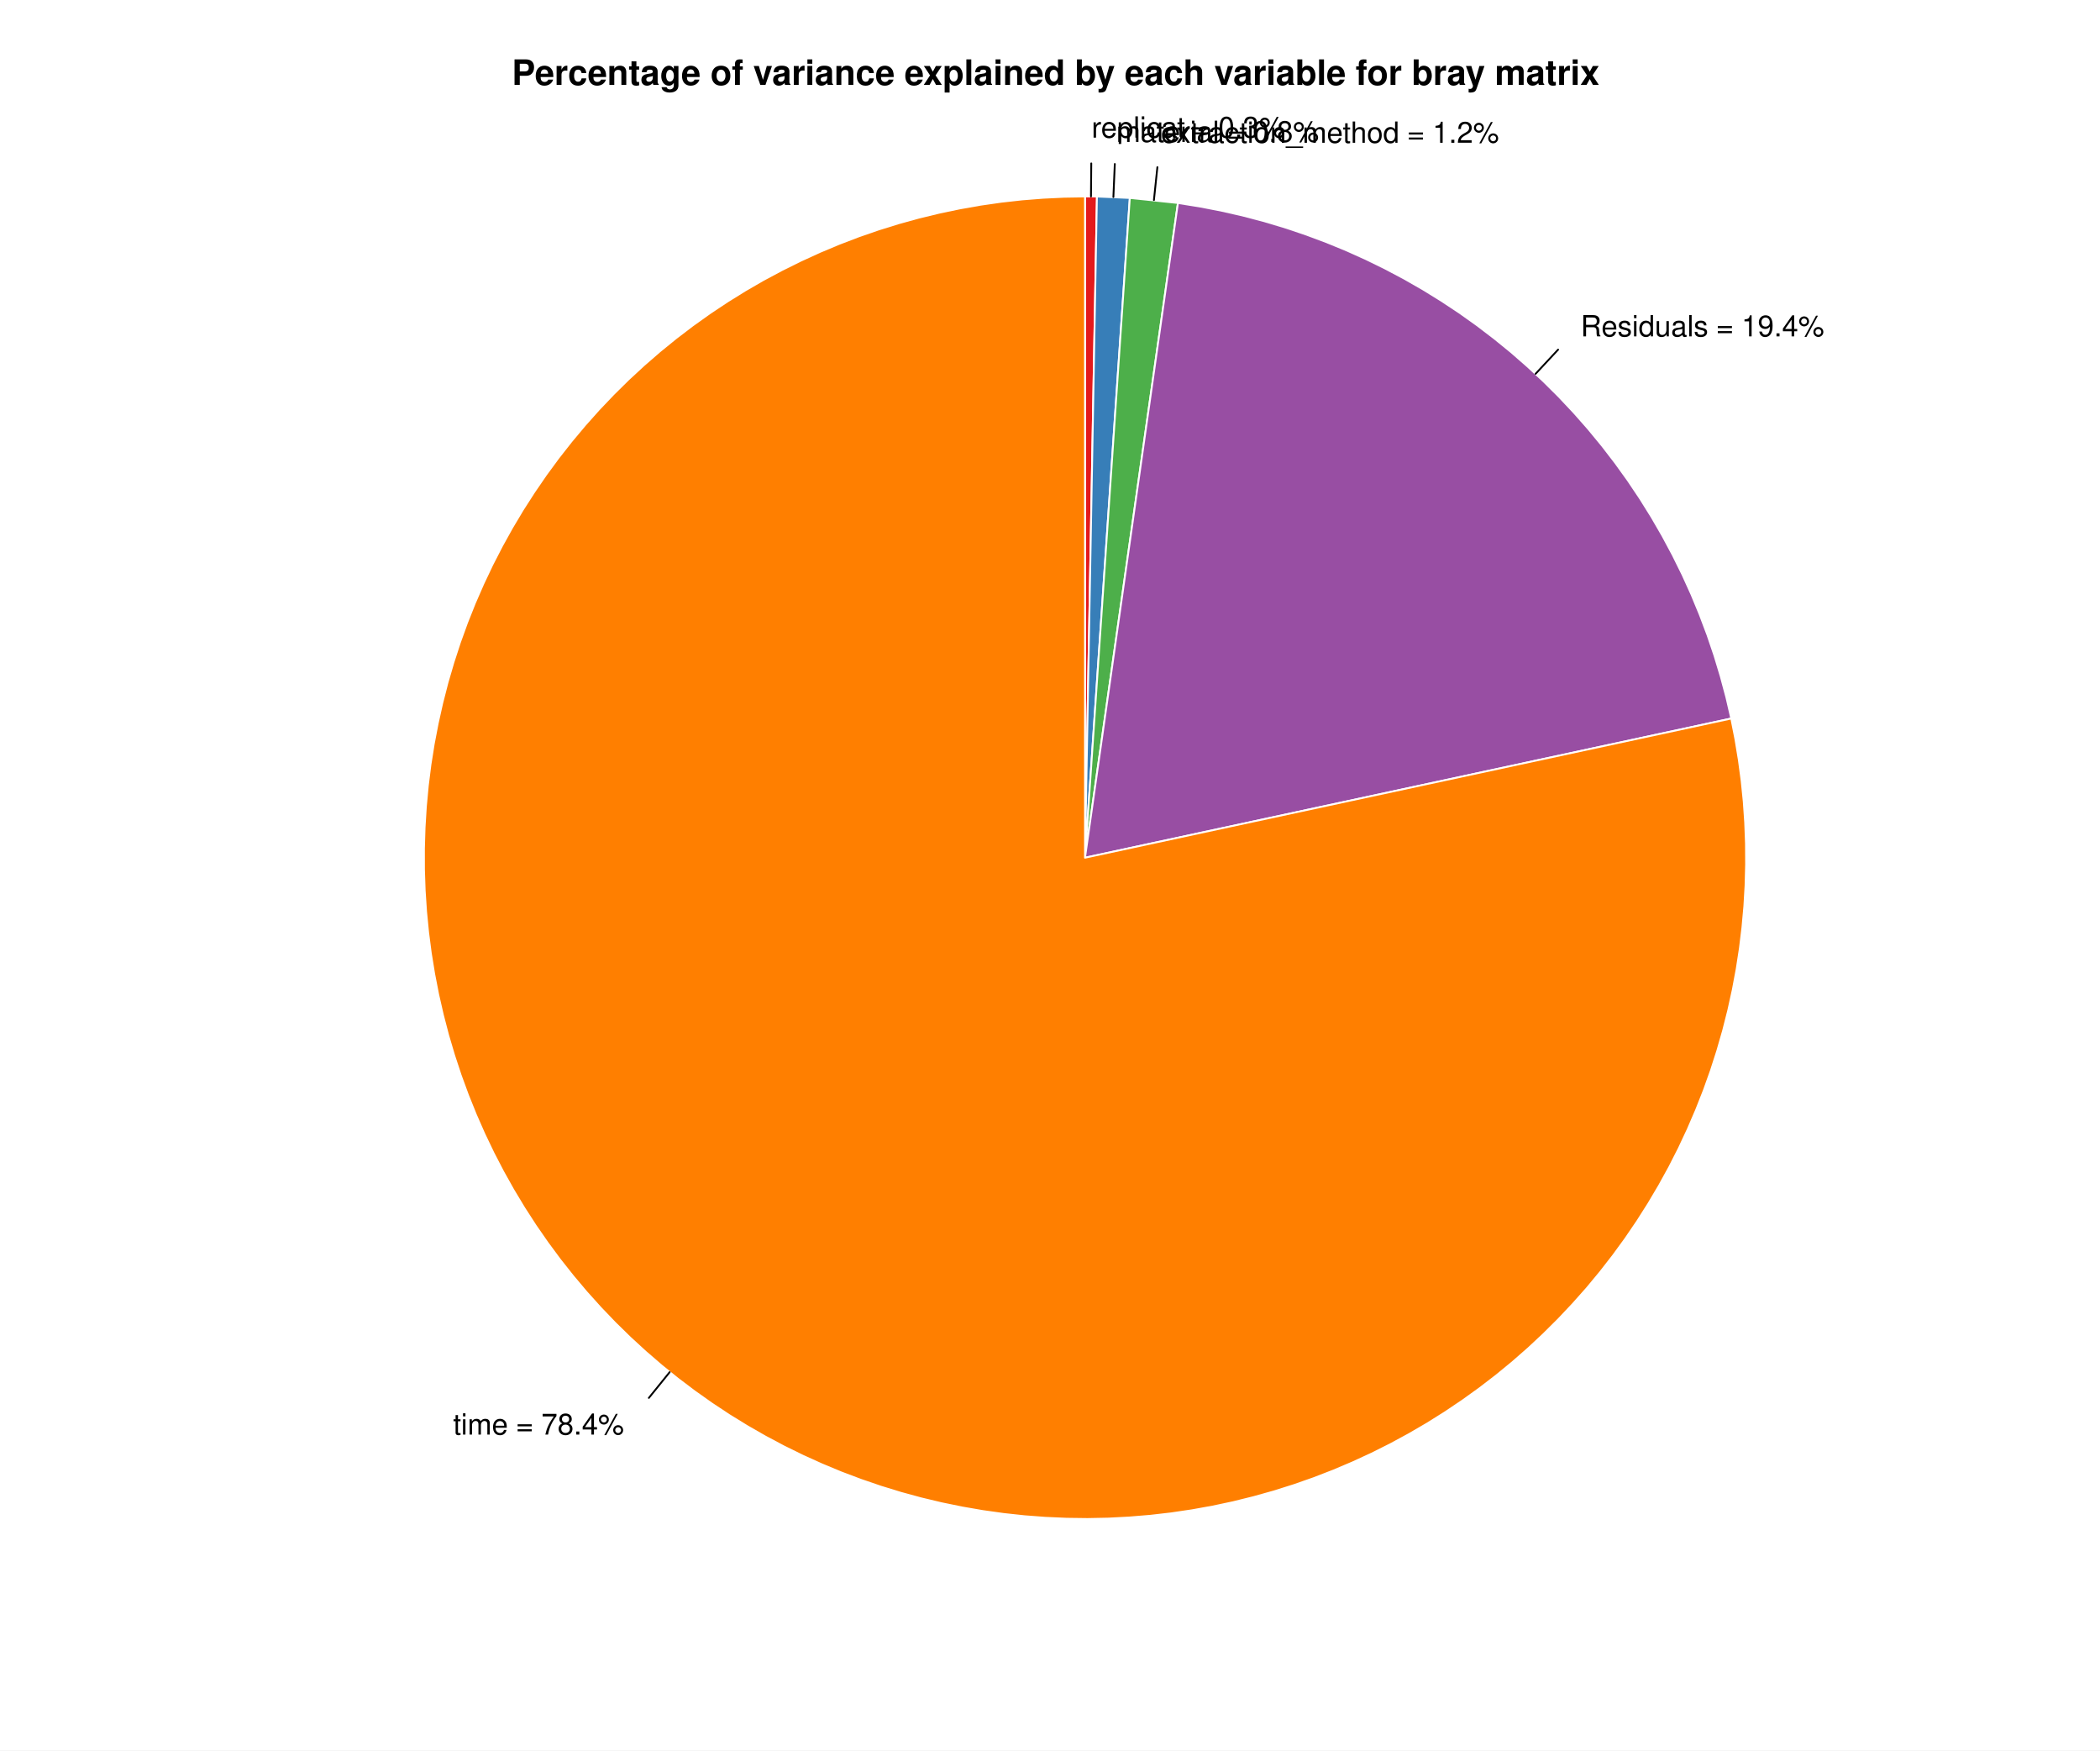
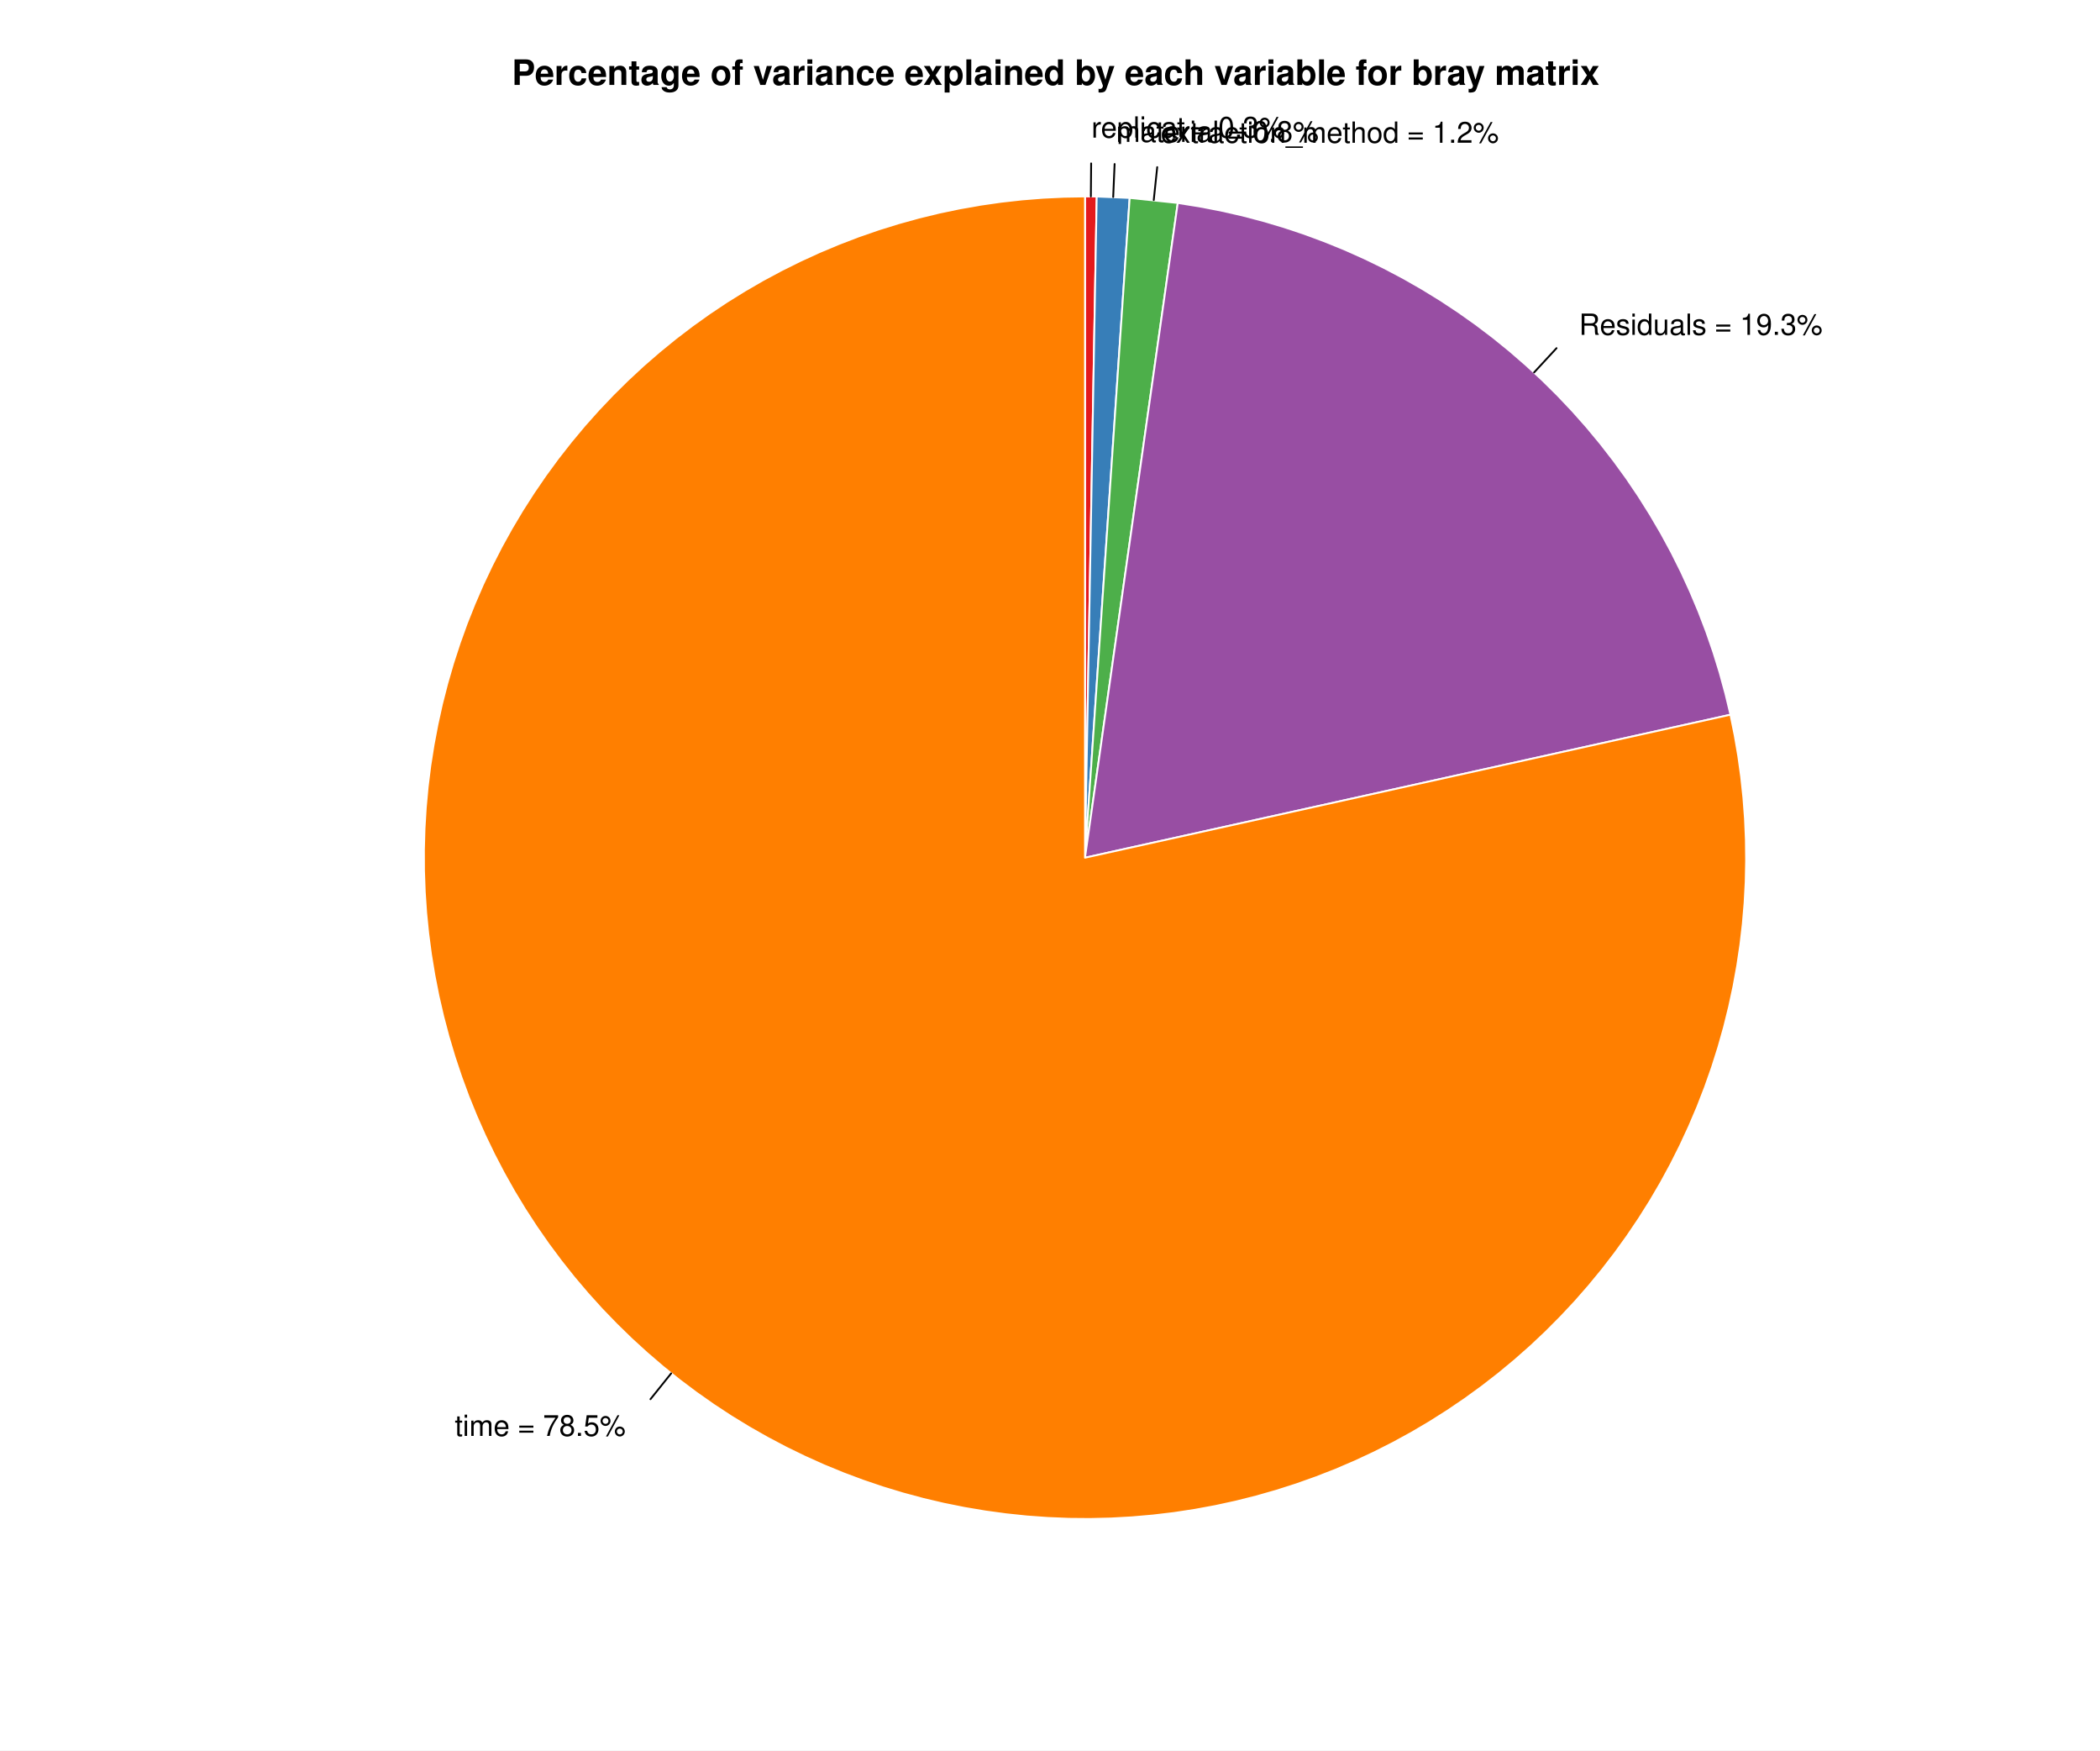
<svg xmlns="http://www.w3.org/2000/svg" viewBox="0 0 864.00 720.00">
  <defs>
    <style type="text/css">
    line, polyline, polygon, path, rect, circle {
      fill: none;
      stroke: #000000;
      stroke-linecap: round;
      stroke-linejoin: round;
      stroke-miterlimit: 10.00;
    }
  </style>
  </defs>
  <rect width="100%" height="100%" style="stroke: none; fill: #FFFFFF;" />
  <defs>
    <clipPath id="cpNTkuMDR8ODMzLjc2fDY0Ni41Nnw1OS4wNA==">
      <rect x="59.04" y="59.04" width="774.72" height="587.52" />
    </clipPath>
  </defs>
-   <polygon points="446.40,80.80 451.31,80.84 446.40,352.80 " style="stroke-width: 0.75; stroke: #FFFFFF; fill: #E41A1C;" clip-path="url(#cpNTkuMDR8ODMzLjc2fDY0Ni41Nnw1OS4wNA==)" />
-   <polyline points="448.86,80.81 448.98,67.21 " style="stroke-width: 0.75;" clip-path="url(#cpNTkuMDR8ODMzLjc2fDY0Ni41Nnw1OS4wNA==)" />
+   <polygon points="446.40,80.80 451.22,80.84 446.40,352.80 " style="stroke-width: 0.75; stroke: #FFFFFF; fill: #E41A1C;" clip-path="url(#cpNTkuMDR8ODMzLjc2fDY0Ni41Nnw1OS4wNA==)" />
+   <polyline points="448.81,80.81 448.93,67.21 " style="stroke-width: 0.75;" clip-path="url(#cpNTkuMDR8ODMzLjc2fDY0Ni41Nnw1OS4wNA==)" />
  <defs>
    <clipPath id="cpMC4wMHw4NjQuMDB8NzIwLjAwfDAuMDA=">
      <rect x="0.00" y="0.00" width="864.00" height="720.00" />
    </clipPath>
  </defs>
  <g clip-path="url(#cpMC4wMHw4NjQuMDB8NzIwLjAwfDAuMDA=)">
-     <text x="449.10" y="56.61" style="font-size: 12.00px; font-family: Helvetica;" textLength="84.00px" lengthAdjust="spacingAndGlyphs">replicat = 0.3%</text>
+     <text x="449.05" y="56.61" style="font-size: 12.00px; font-family: Helvetica;" textLength="84.00px" lengthAdjust="spacingAndGlyphs">replicat = 0.3%</text>
  </g>
  <defs>
    <clipPath id="cpNTkuMDR8ODMzLjc2fDY0Ni41Nnw1OS4wNA==">
      <rect x="59.04" y="59.04" width="774.72" height="587.52" />
    </clipPath>
  </defs>
-   <polygon points="451.31,80.84 464.84,81.43 446.40,352.80 " style="stroke-width: 0.75; stroke: #FFFFFF; fill: #377EB8;" clip-path="url(#cpNTkuMDR8ODMzLjc2fDY0Ni41Nnw1OS4wNA==)" />
-   <polyline points="458.08,81.05 458.66,67.46 " style="stroke-width: 0.75;" clip-path="url(#cpNTkuMDR8ODMzLjc2fDY0Ni41Nnw1OS4wNA==)" />
+   <polygon points="451.22,80.84 464.78,81.42 446.40,352.80 " style="stroke-width: 0.75; stroke: #FFFFFF; fill: #377EB8;" clip-path="url(#cpNTkuMDR8ODMzLjc2fDY0Ni41Nnw1OS4wNA==)" />
+   <polyline points="458.00,81.05 458.58,67.46 " style="stroke-width: 0.75;" clip-path="url(#cpNTkuMDR8ODMzLjc2fDY0Ni41Nnw1OS4wNA==)" />
  <defs>
    <clipPath id="cpMC4wMHw4NjQuMDB8NzIwLjAwfDAuMDA=">
      <rect x="0.00" y="0.00" width="864.00" height="720.00" />
    </clipPath>
  </defs>
  <g clip-path="url(#cpMC4wMHw4NjQuMDB8NzIwLjAwfDAuMDA=)">
-     <text x="459.25" y="58.38" style="font-size: 12.00px; font-family: Helvetica;" textLength="86.00px" lengthAdjust="spacingAndGlyphs">material = 0.8%</text>
+     <text x="459.16" y="58.37" style="font-size: 12.00px; font-family: Helvetica;" textLength="86.00px" lengthAdjust="spacingAndGlyphs">material = 0.8%</text>
  </g>
  <defs>
    <clipPath id="cpNTkuMDR8ODMzLjc2fDY0Ni41Nnw1OS4wNA==">
      <rect x="59.04" y="59.04" width="774.72" height="587.52" />
    </clipPath>
  </defs>
-   <polygon points="464.84,81.43 484.64,83.50 446.40,352.80 " style="stroke-width: 0.75; stroke: #FFFFFF; fill: #4DAF4A;" clip-path="url(#cpNTkuMDR8ODMzLjc2fDY0Ni41Nnw1OS4wNA==)" />
-   <polyline points="474.76,82.28 476.18,68.76 " style="stroke-width: 0.75;" clip-path="url(#cpNTkuMDR8ODMzLjc2fDY0Ni41Nnw1OS4wNA==)" />
+   <polygon points="464.78,81.42 484.57,83.49 446.40,352.80 " style="stroke-width: 0.75; stroke: #FFFFFF; fill: #4DAF4A;" clip-path="url(#cpNTkuMDR8ODMzLjc2fDY0Ni41Nnw1OS4wNA==)" />
+   <polyline points="474.69,82.28 476.11,68.75 " style="stroke-width: 0.75;" clip-path="url(#cpNTkuMDR8ODMzLjc2fDY0Ni41Nnw1OS4wNA==)" />
  <defs>
    <clipPath id="cpMC4wMHw4NjQuMDB8NzIwLjAwfDAuMDA=">
      <rect x="0.00" y="0.00" width="864.00" height="720.00" />
    </clipPath>
  </defs>
  <g clip-path="url(#cpMC4wMHw4NjQuMDB8NzIwLjAwfDAuMDA=)">
-     <text x="477.60" y="58.73" style="font-size: 12.00px; font-family: Helvetica;" textLength="144.00px" lengthAdjust="spacingAndGlyphs">extraction_method = 1.2%</text>
+     <text x="477.52" y="58.72" style="font-size: 12.00px; font-family: Helvetica;" textLength="144.00px" lengthAdjust="spacingAndGlyphs">extraction_method = 1.2%</text>
  </g>
  <defs>
    <clipPath id="cpNTkuMDR8ODMzLjc2fDY0Ni41Nnw1OS4wNA==">
      <rect x="59.04" y="59.04" width="774.72" height="587.52" />
    </clipPath>
  </defs>
-   <polygon points="484.64,83.50 493.48,84.91 502.27,86.60 511.00,88.58 519.66,90.85 528.24,93.40 536.73,96.24 545.12,99.35 553.41,102.73 561.58,106.39 569.62,110.31 577.54,114.50 585.31,118.94 592.92,123.64 600.39,128.58 607.68,133.77 614.80,139.20 621.74,144.85 628.48,150.74 635.03,156.84 641.38,163.15 647.51,169.67 653.43,176.38 659.12,183.29 664.58,190.38 669.81,197.65 674.79,205.08 679.53,212.68 684.01,220.42 688.24,228.31 692.21,236.34 695.91,244.49 699.33,252.76 702.49,261.13 705.37,269.61 707.96,278.18 710.28,286.82 712.30,295.54 446.40,352.80 " style="stroke-width: 0.75; stroke: #FFFFFF; fill: #984EA3;" clip-path="url(#cpNTkuMDR8ODMzLjc2fDY0Ni41Nnw1OS4wNA==)" />
-   <polyline points="631.78,153.76 641.05,143.81 " style="stroke-width: 0.75;" clip-path="url(#cpNTkuMDR8ODMzLjc2fDY0Ni41Nnw1OS4wNA==)" />
+   <polygon points="484.57,83.49 493.37,84.89 502.12,86.57 510.80,88.53 519.43,90.79 527.97,93.32 536.42,96.13 544.78,99.22 553.03,102.57 561.17,106.20 569.19,110.09 577.07,114.24 584.81,118.65 592.41,123.31 599.84,128.21 607.12,133.36 614.22,138.74 621.14,144.35 627.87,150.19 634.41,156.24 640.75,162.50 646.88,168.97 652.79,175.63 658.48,182.49 663.94,189.53 669.18,196.74 674.17,204.12 678.91,211.66 683.41,219.35 687.66,227.18 691.64,235.15 695.36,243.25 698.82,251.46 702.00,259.78 704.91,268.20 707.54,276.71 709.89,285.31 711.96,293.97 446.40,352.80 " style="stroke-width: 0.75; stroke: #FFFFFF; fill: #984EA3;" clip-path="url(#cpNTkuMDR8ODMzLjc2fDY0Ni41Nnw1OS4wNA==)" />
+   <polyline points="631.17,153.19 640.40,143.21 " style="stroke-width: 0.75;" clip-path="url(#cpNTkuMDR8ODMzLjc2fDY0Ni41Nnw1OS4wNA==)" />
  <defs>
    <clipPath id="cpMC4wMHw4NjQuMDB8NzIwLjAwfDAuMDA=">
      <rect x="0.00" y="0.00" width="864.00" height="720.00" />
    </clipPath>
  </defs>
  <g clip-path="url(#cpMC4wMHw4NjQuMDB8NzIwLjAwfDAuMDA=)">
-     <text x="650.32" y="138.36" style="font-size: 12.00px; font-family: Helvetica;" textLength="104.00px" lengthAdjust="spacingAndGlyphs">Residuals = 19.4%</text>
+     <text x="649.64" y="137.73" style="font-size: 12.00px; font-family: Helvetica;" textLength="104.00px" lengthAdjust="spacingAndGlyphs">Residuals = 19.3%</text>
  </g>
  <defs>
    <clipPath id="cpNTkuMDR8ODMzLjc2fDY0Ni41Nnw1OS4wNA==">
      <rect x="59.04" y="59.04" width="774.72" height="587.52" />
    </clipPath>
  </defs>
-   <polygon points="712.30,295.54 713.99,304.02 715.40,312.54 716.55,321.11 717.42,329.70 718.01,338.32 718.34,346.96 718.39,355.60 718.16,364.24 717.66,372.87 716.88,381.47 715.84,390.05 714.52,398.59 712.93,407.08 711.07,415.52 708.94,423.90 706.55,432.20 703.90,440.43 700.99,448.56 697.81,456.60 694.39,464.53 690.72,472.36 686.80,480.06 682.63,487.63 678.23,495.06 673.59,502.36 668.73,509.50 663.64,516.48 658.33,523.30 652.81,529.95 647.07,536.41 641.14,542.69 635.01,548.78 628.69,554.68 622.19,560.37 615.50,565.85 608.65,571.11 601.63,576.15 594.46,580.97 587.14,585.56 579.67,589.91 572.07,594.03 564.35,597.90 556.50,601.52 548.55,604.89 540.49,608.01 532.33,610.87 524.09,613.47 515.77,615.80 507.38,617.88 498.93,619.68 490.43,621.21 481.88,622.48 473.29,623.47 464.68,624.18 456.05,624.63 447.41,624.80 438.77,624.69 430.14,624.31 421.52,623.66 412.93,622.73 404.37,621.53 395.86,620.06 387.39,618.32 378.99,616.31 370.65,614.04 362.39,611.50 354.22,608.70 346.13,605.65 338.15,602.33 330.28,598.77 322.53,594.96 314.90,590.90 307.40,586.60 300.04,582.07 292.83,577.30 285.78,572.31 278.89,567.10 272.17,561.67 265.62,556.03 259.25,550.18 253.08,544.14 247.10,537.90 241.32,531.48 235.75,524.87 230.39,518.10 225.25,511.15 220.33,504.05 215.64,496.79 211.18,489.38 206.96,481.84 202.98,474.17 199.25,466.38 195.77,458.47 192.54,450.46 189.56,442.34 186.85,434.14 184.39,425.85 182.21,417.49 180.28,409.07 178.63,400.59 177.25,392.06 176.14,383.49 175.30,374.89 174.73,366.26 174.44,357.63 174.43,348.99 174.69,340.35 175.22,331.72 176.02,323.12 177.10,314.55 178.45,306.01 180.08,297.52 181.97,289.09 184.12,280.72 186.55,272.43 189.23,264.21 192.17,256.09 195.37,248.06 198.83,240.14 202.53,232.33 206.48,224.65 210.67,217.09 215.10,209.67 219.77,202.40 224.66,195.27 229.77,188.31 235.11,181.51 240.66,174.89 246.41,168.44 252.37,162.18 258.52,156.11 264.86,150.25 271.39,144.58 278.09,139.13 284.96,133.89 292.00,128.87 299.19,124.08 306.53,119.52 314.01,115.19 321.63,111.11 329.37,107.27 337.23,103.67 345.19,100.33 353.26,97.24 361.43,94.41 369.68,91.84 378.01,89.54 386.41,87.50 394.86,85.73 403.37,84.22 411.93,82.99 420.51,82.03 429.13,81.35 437.76,80.94 446.40,80.80 446.40,352.80 " style="stroke-width: 0.75; stroke: #FFFFFF; fill: #FF7F00;" clip-path="url(#cpNTkuMDR8ODMzLjc2fDY0Ni41Nnw1OS4wNA==)" />
-   <polyline points="275.51,564.41 266.96,574.99 " style="stroke-width: 0.75;" clip-path="url(#cpNTkuMDR8ODMzLjc2fDY0Ni41Nnw1OS4wNA==)" />
+   <polygon points="711.96,293.97 713.70,302.45 715.17,310.98 716.36,319.54 717.28,328.15 717.93,336.77 718.30,345.42 718.40,354.07 718.22,362.72 717.77,371.36 717.04,379.98 716.04,388.57 714.76,397.13 713.22,405.64 711.40,414.10 709.32,422.50 706.97,430.83 704.36,439.07 701.48,447.23 698.35,455.30 694.96,463.26 691.32,471.11 687.44,478.84 683.31,486.44 678.94,493.91 674.33,501.23 669.49,508.40 664.43,515.42 659.15,522.27 653.65,528.95 647.95,535.46 642.03,541.77 635.93,547.90 629.63,553.83 623.14,559.55 616.47,565.07 609.64,570.37 602.64,575.45 595.47,580.31 588.16,584.94 580.71,589.33 573.12,593.48 565.40,597.39 557.56,601.05 549.61,604.46 541.55,607.61 533.40,610.51 525.16,613.15 516.84,615.52 508.45,617.63 500.00,619.47 491.49,621.04 482.94,622.34 474.34,623.36 465.73,624.11 457.09,624.59 448.44,624.79 439.79,624.72 431.14,624.37 422.51,623.75 413.91,622.85 405.34,621.68 396.80,620.24 388.32,618.53 379.90,616.55 371.55,614.30 363.27,611.79 355.07,609.01 346.97,605.98 338.97,602.69 331.08,599.14 323.30,595.35 315.65,591.31 308.13,587.03 300.75,582.52 293.52,577.77 286.44,572.79 279.53,567.60 272.78,562.18 266.21,556.55 259.82,550.72 253.62,544.68 247.61,538.46 241.81,532.04 236.21,525.44 230.83,518.67 225.66,511.73 220.72,504.63 216.00,497.38 211.52,489.98 207.28,482.44 203.28,474.77 199.52,466.97 196.02,459.06 192.76,451.05 189.77,442.93 187.03,434.72 184.56,426.43 182.35,418.07 180.40,409.64 178.73,401.15 177.33,392.61 176.20,384.03 175.34,375.42 174.76,366.79 174.45,358.14 174.42,349.49 174.66,340.84 175.18,332.21 175.97,323.59 177.04,315.01 178.38,306.46 179.99,297.96 181.86,289.51 184.01,281.13 186.42,272.82 189.10,264.60 192.03,256.46 195.23,248.42 198.67,240.48 202.37,232.66 206.31,224.96 210.50,217.39 214.93,209.95 219.59,202.67 224.48,195.53 229.59,188.55 234.93,181.74 240.47,175.10 246.23,168.64 252.19,162.37 258.34,156.29 264.69,150.40 271.22,144.73 277.92,139.26 284.80,134.01 291.84,128.98 299.03,124.18 306.38,119.61 313.87,115.27 321.49,111.18 329.24,107.33 337.10,103.73 345.08,100.38 353.16,97.28 361.33,94.44 369.59,91.87 377.93,89.56 386.33,87.51 394.80,85.74 403.32,84.23 411.89,83.00 420.48,82.04 429.11,81.35 437.75,80.94 446.40,80.80 446.40,352.80 " style="stroke-width: 0.75; stroke: #FFFFFF; fill: #FF7F00;" clip-path="url(#cpNTkuMDR8ODMzLjc2fDY0Ni41Nnw1OS4wNA==)" />
+   <polyline points="276.13,564.91 267.62,575.52 " style="stroke-width: 0.75;" clip-path="url(#cpNTkuMDR8ODMzLjc2fDY0Ni41Nnw1OS4wNA==)" />
  <defs>
    <clipPath id="cpMC4wMHw4NjQuMDB8NzIwLjAwfDAuMDA=">
      <rect x="0.00" y="0.00" width="864.00" height="720.00" />
    </clipPath>
  </defs>
  <g clip-path="url(#cpMC4wMHw4NjQuMDB8NzIwLjAwfDAuMDA=)">
-     <text x="186.42" y="590.07" style="font-size: 12.00px; font-family: Helvetica;" textLength="72.00px" lengthAdjust="spacingAndGlyphs">time = 78.4%</text>
+     <text x="187.10" y="590.63" style="font-size: 12.00px; font-family: Helvetica;" textLength="72.00px" lengthAdjust="spacingAndGlyphs">time = 78.5%</text>
  </g>
  <g clip-path="url(#cpMC4wMHw4NjQuMDB8NzIwLjAwfDAuMDA=)">
    <text x="210.60" y="34.92" style="font-size: 14.40px; font-weight: bold; font-family: Helvetica;" textLength="471.60px" lengthAdjust="spacingAndGlyphs">Percentage of variance explained by each variable for bray matrix</text>
  </g>
</svg>
